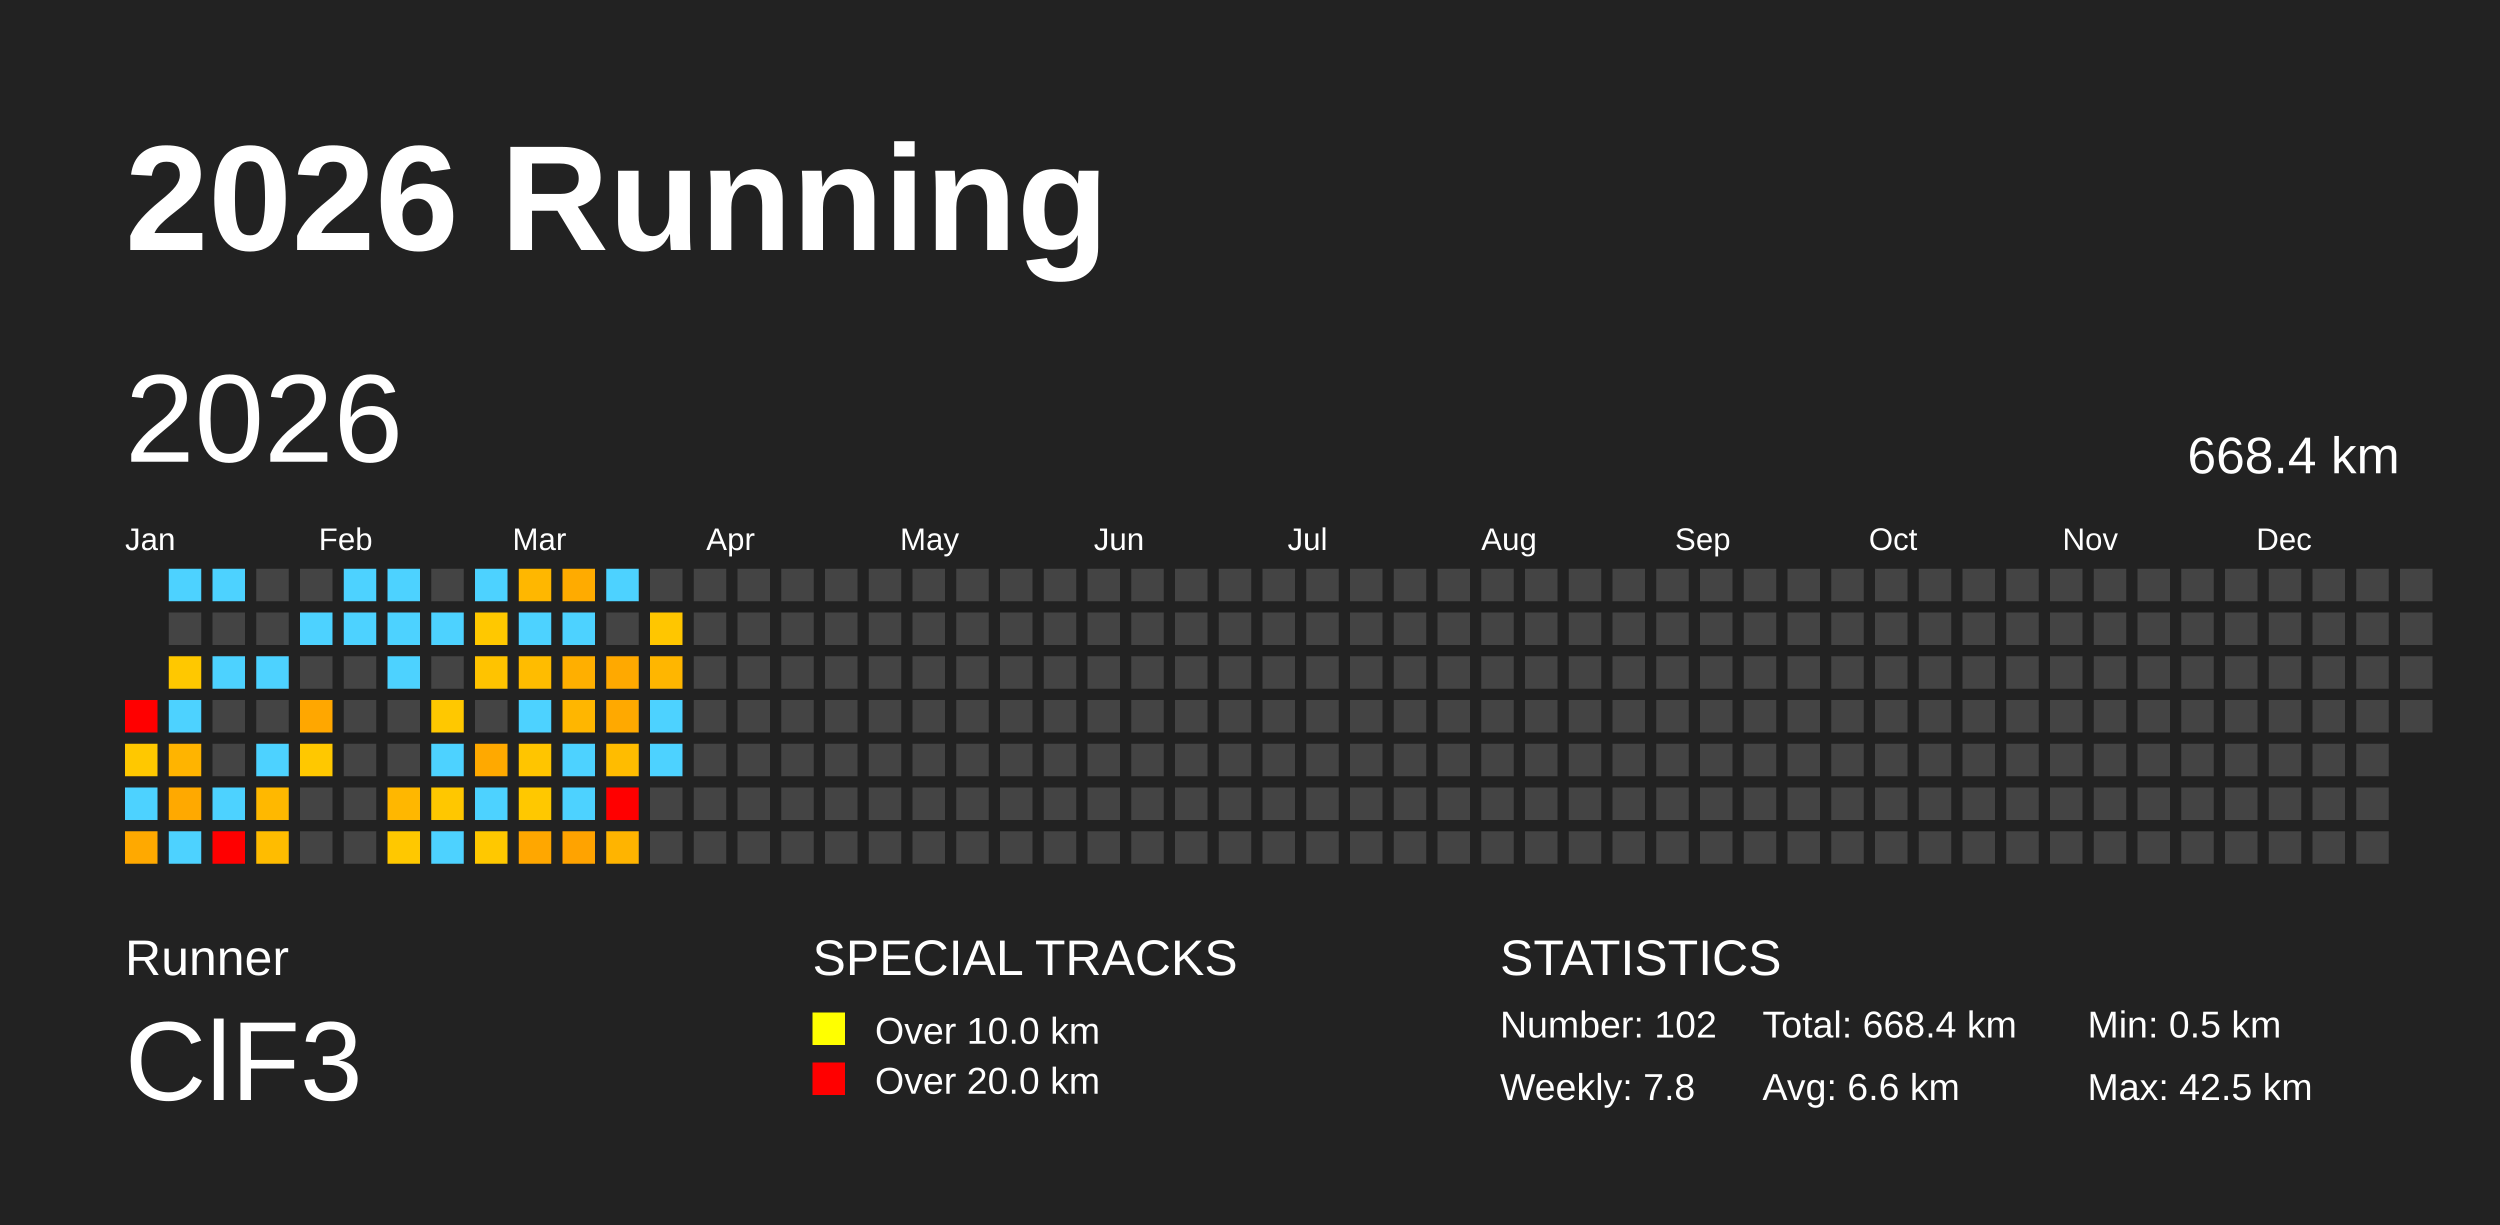
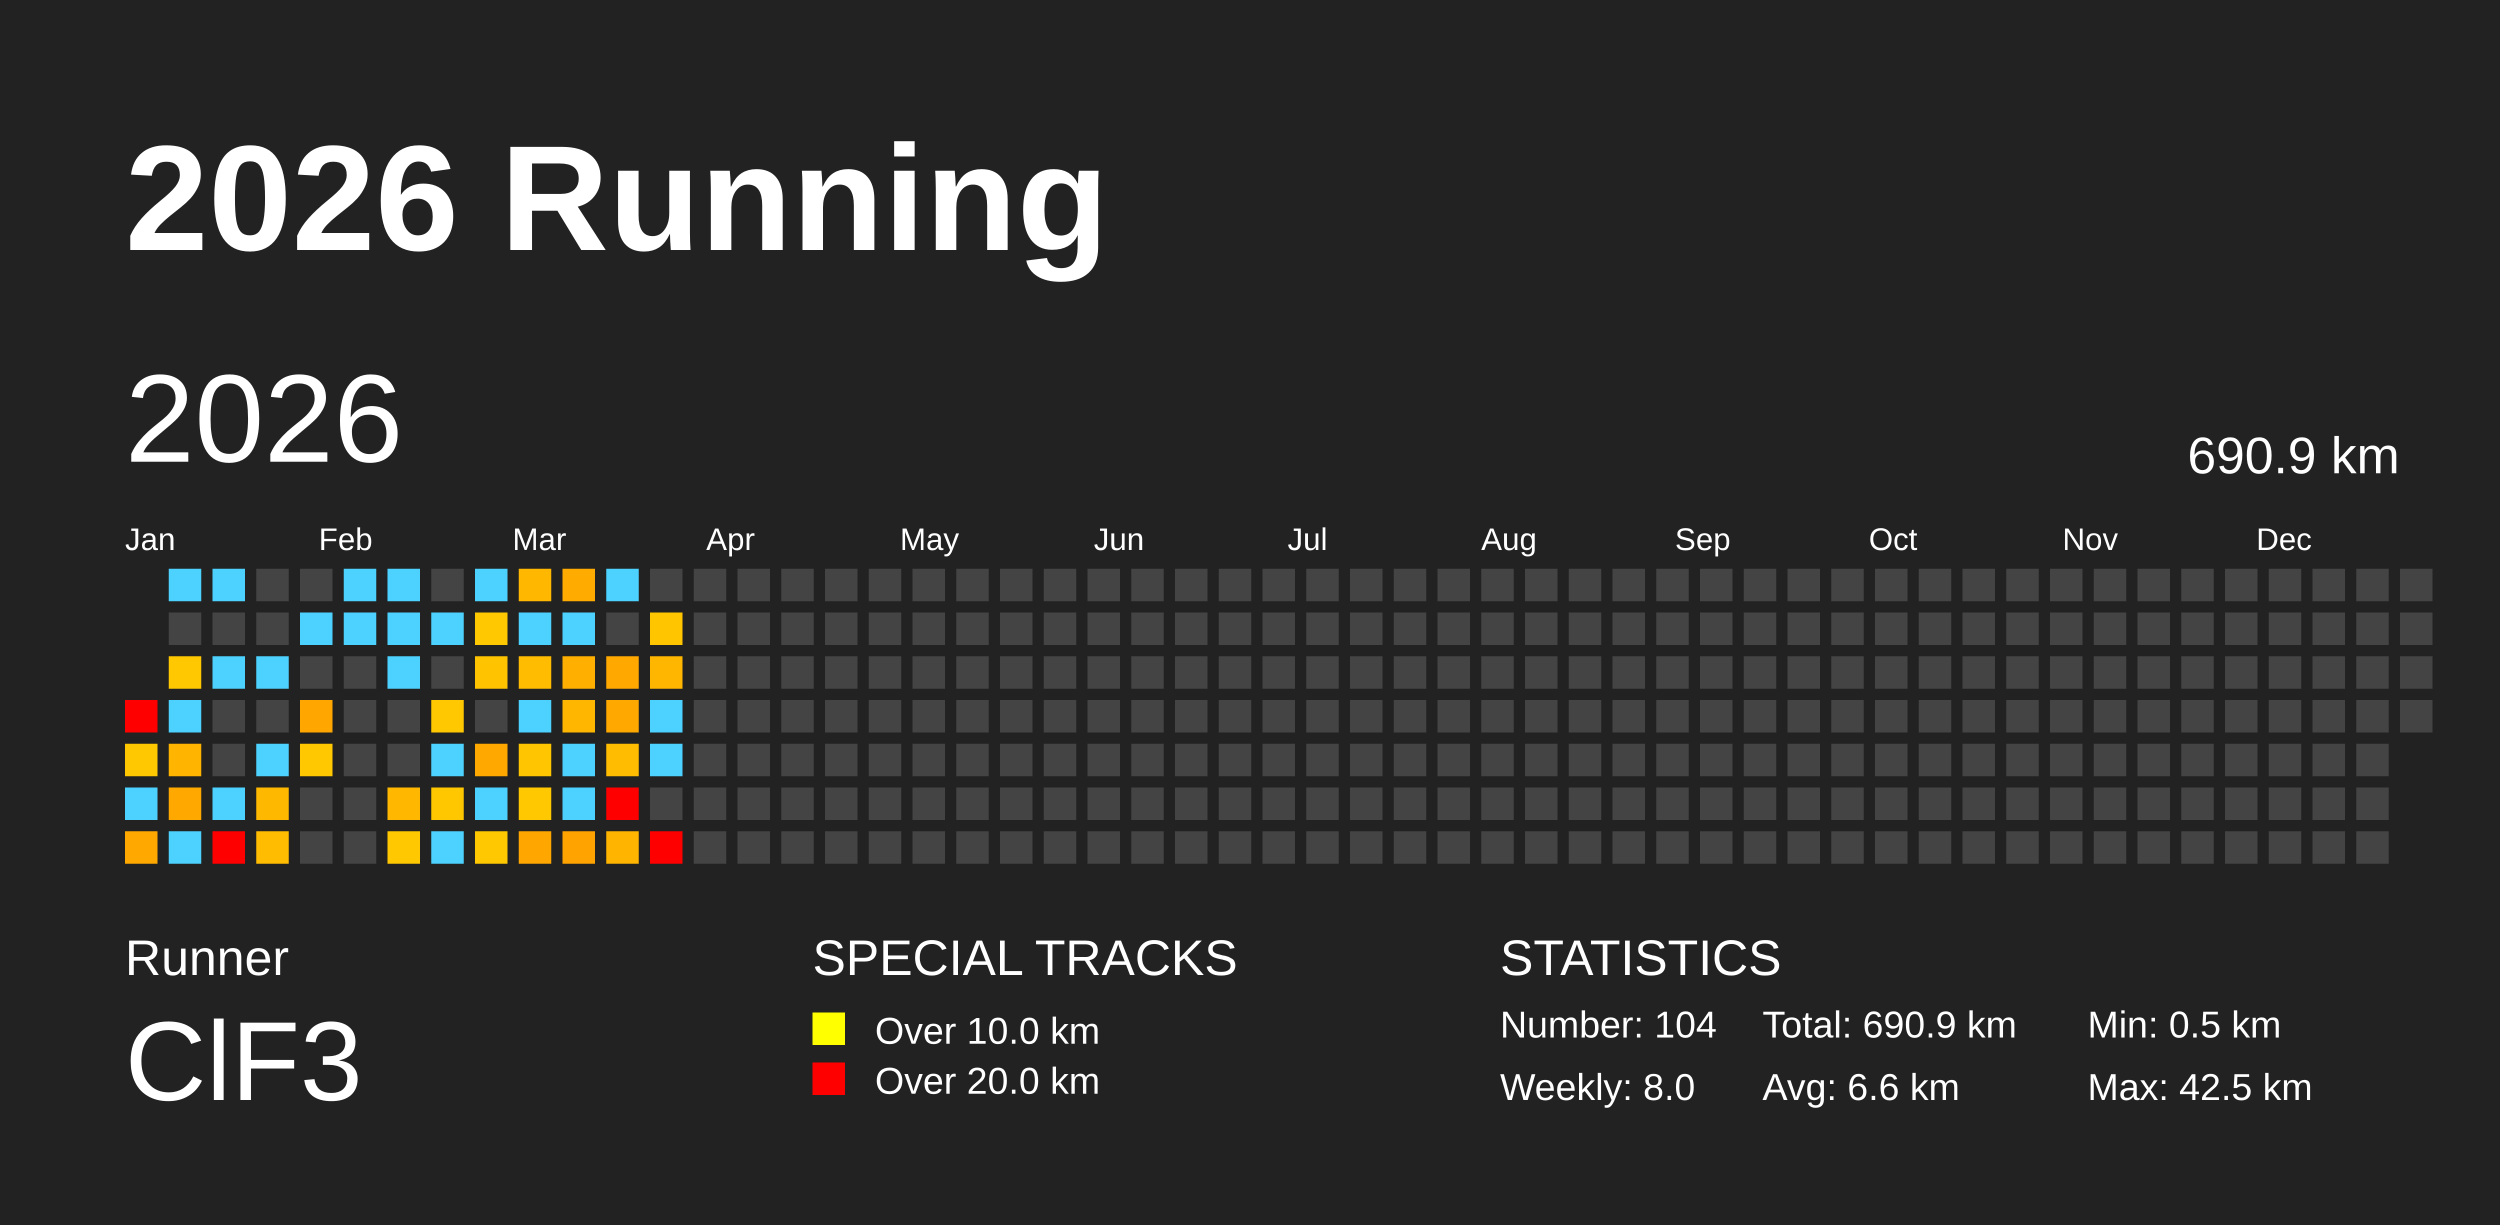
<svg xmlns="http://www.w3.org/2000/svg" baseProfile="full" height="98mm" version="1.1" viewBox="0,0,200,98" width="200mm">
  <defs />
  <rect fill="#222222" height="98" width="200" x="0" y="0" />
  <text fill="#FFFFFF" style="font-size:12px; font-family:Arial; font-weight:bold;" x="10" y="20">2026 Running</text>
  <text fill="#FFFFFF" style="font-size:4px; font-family:Arial" x="10" y="78">Runner</text>
  <text fill="#FFFFFF" style="font-size:9px; font-family:Arial" x="10" y="88">ClF3</text>
  <text fill="#FFFFFF" style="font-size:4px; font-family:Arial" x="65" y="78">SPECIAL TRACKS</text>
  <rect fill="yellow" height="2.6" width="2.6" x="65" y="81" />
  <text fill="#FFFFFF" style="font-size:3px; font-family:Arial" x="70" y="83.5">Over 10.0 km</text>
  <rect fill="red" height="2.6" width="2.6" x="65" y="85" />
  <text fill="#FFFFFF" style="font-size:3px; font-family:Arial" x="70" y="87.5">Over 20.0 km</text>
  <text fill="#FFFFFF" style="font-size:4px; font-family:Arial" x="120" y="78">STATISTICS</text>
-   <text fill="#FFFFFF" style="font-size:3px; font-family:Arial" x="120" y="83">Number: 102</text>
-   <text fill="#FFFFFF" style="font-size:3px; font-family:Arial" x="120" y="88">Weekly: 7.8</text>
-   <text fill="#FFFFFF" style="font-size:3px; font-family:Arial" x="141" y="83">Total: 668.4 km</text>
+   <text fill="#FFFFFF" style="font-size:3px; font-family:Arial" x="120" y="83">Number: 104</text>
+   <text fill="#FFFFFF" style="font-size:3px; font-family:Arial" x="120" y="88">Weekly: 8.0</text>
+   <text fill="#FFFFFF" style="font-size:3px; font-family:Arial" x="141" y="83">Total: 690.9 km</text>
  <text fill="#FFFFFF" style="font-size:3px; font-family:Arial" x="141" y="88">Avg: 6.6 km</text>
  <text fill="#FFFFFF" style="font-size:3px; font-family:Arial" x="167" y="83">Min: 0.5 km</text>
  <text fill="#FFFFFF" style="font-size:3px; font-family:Arial" x="167" y="88">Max: 42.5 km</text>
  <text dominant-baseline="hanging" fill="#FFFFFF" style="font-size:10.0px; font-family:Arial;" x="10" y="30">2026</text>
-   <text dominant-baseline="hanging" fill="#FFFFFF" style="font-size:4.125px; font-family:Arial;" x="175" y="35">668.4 km</text>
+   <text dominant-baseline="hanging" fill="#FFFFFF" style="font-size:4.125px; font-family:Arial;" x="175" y="35">690.9 km</text>
  <text fill="#FFFFFF" style="font-size:2.5px; font-family:Arial" x="10.0" y="44">Jan</text>
  <text fill="#FFFFFF" style="font-size:2.5px; font-family:Arial" x="25.5" y="44">Feb</text>
  <text fill="#FFFFFF" style="font-size:2.5px; font-family:Arial" x="41.0" y="44">Mar</text>
  <text fill="#FFFFFF" style="font-size:2.5px; font-family:Arial" x="56.5" y="44">Apr</text>
  <text fill="#FFFFFF" style="font-size:2.5px; font-family:Arial" x="72.0" y="44">May</text>
  <text fill="#FFFFFF" style="font-size:2.5px; font-family:Arial" x="87.5" y="44">Jun</text>
  <text fill="#FFFFFF" style="font-size:2.5px; font-family:Arial" x="103.0" y="44">Jul</text>
  <text fill="#FFFFFF" style="font-size:2.5px; font-family:Arial" x="118.5" y="44">Aug</text>
  <text fill="#FFFFFF" style="font-size:2.5px; font-family:Arial" x="134.0" y="44">Sep</text>
  <text fill="#FFFFFF" style="font-size:2.5px; font-family:Arial" x="149.5" y="44">Oct</text>
  <text fill="#FFFFFF" style="font-size:2.5px; font-family:Arial" x="165.0" y="44">Nov</text>
  <text fill="#FFFFFF" style="font-size:2.5px; font-family:Arial" x="180.5" y="44">Dec</text>
  <rect fill="red" height="2.6" width="2.6" x="10.0" y="56.0" />
  <rect fill="#ffc800" height="2.6" width="2.6" x="10.0" y="59.5" />
  <rect fill="#4dd2ff" height="2.6" width="2.6" x="10.0" y="63.0" />
  <rect fill="#ffa900" height="2.6" width="2.6" x="10.0" y="66.5" />
  <rect fill="#4dd2ff" height="2.6" width="2.6" x="13.5" y="45.5" />
  <rect fill="#444444" height="2.6" width="2.6" x="13.5" y="49.0" />
  <rect fill="#ffc800" height="2.6" width="2.6" x="13.5" y="52.5" />
  <rect fill="#4dd2ff" height="2.6" width="2.6" x="13.5" y="56.0" />
  <rect fill="#ffb400" height="2.6" width="2.6" x="13.5" y="59.5" />
  <rect fill="#ffa900" height="2.6" width="2.6" x="13.5" y="63.0" />
  <rect fill="#4dd2ff" height="2.6" width="2.6" x="13.5" y="66.5" />
  <rect fill="#4dd2ff" height="2.6" width="2.6" x="17.0" y="45.5" />
  <rect fill="#444444" height="2.6" width="2.6" x="17.0" y="49.0" />
  <rect fill="#4dd2ff" height="2.6" width="2.6" x="17.0" y="52.5" />
  <rect fill="#444444" height="2.6" width="2.6" x="17.0" y="56.0" />
  <rect fill="#444444" height="2.6" width="2.6" x="17.0" y="59.5" />
  <rect fill="#4dd2ff" height="2.6" width="2.6" x="17.0" y="63.0" />
  <rect fill="red" height="2.6" width="2.6" x="17.0" y="66.5" />
  <rect fill="#444444" height="2.6" width="2.6" x="20.5" y="45.5" />
  <rect fill="#444444" height="2.6" width="2.6" x="20.5" y="49.0" />
  <rect fill="#4dd2ff" height="2.6" width="2.6" x="20.5" y="52.5" />
  <rect fill="#444444" height="2.6" width="2.6" x="20.5" y="56.0" />
  <rect fill="#4dd2ff" height="2.6" width="2.6" x="20.5" y="59.5" />
  <rect fill="#ffb800" height="2.6" width="2.6" x="20.5" y="63.0" />
  <rect fill="#ffbc00" height="2.6" width="2.6" x="20.5" y="66.5" />
  <rect fill="#444444" height="2.6" width="2.6" x="24.0" y="45.5" />
  <rect fill="#4dd2ff" height="2.6" width="2.6" x="24.0" y="49.0" />
  <rect fill="#444444" height="2.6" width="2.6" x="24.0" y="52.5" />
  <rect fill="#ffa700" height="2.6" width="2.6" x="24.0" y="56.0" />
  <rect fill="#ffc800" height="2.6" width="2.6" x="24.0" y="59.5" />
  <rect fill="#444444" height="2.6" width="2.6" x="24.0" y="63.0" />
  <rect fill="#444444" height="2.6" width="2.6" x="24.0" y="66.5" />
  <rect fill="#4dd2ff" height="2.6" width="2.6" x="27.5" y="45.5" />
  <rect fill="#4dd2ff" height="2.6" width="2.6" x="27.5" y="49.0" />
  <rect fill="#444444" height="2.6" width="2.6" x="27.5" y="52.5" />
  <rect fill="#444444" height="2.6" width="2.6" x="27.5" y="56.0" />
  <rect fill="#444444" height="2.6" width="2.6" x="27.5" y="59.5" />
  <rect fill="#444444" height="2.6" width="2.6" x="27.5" y="63.0" />
  <rect fill="#444444" height="2.6" width="2.6" x="27.5" y="66.5" />
  <rect fill="#4dd2ff" height="2.6" width="2.6" x="31.0" y="45.5" />
  <rect fill="#4dd2ff" height="2.6" width="2.6" x="31.0" y="49.0" />
  <rect fill="#4dd2ff" height="2.6" width="2.6" x="31.0" y="52.5" />
  <rect fill="#444444" height="2.6" width="2.6" x="31.0" y="56.0" />
  <rect fill="#444444" height="2.6" width="2.6" x="31.0" y="59.5" />
  <rect fill="#ffb700" height="2.6" width="2.6" x="31.0" y="63.0" />
  <rect fill="#ffc800" height="2.6" width="2.6" x="31.0" y="66.5" />
  <rect fill="#444444" height="2.6" width="2.6" x="34.5" y="45.5" />
  <rect fill="#4dd2ff" height="2.6" width="2.6" x="34.5" y="49.0" />
  <rect fill="#444444" height="2.6" width="2.6" x="34.5" y="52.5" />
  <rect fill="#ffc800" height="2.6" width="2.6" x="34.5" y="56.0" />
  <rect fill="#4dd2ff" height="2.6" width="2.6" x="34.5" y="59.5" />
  <rect fill="#ffc700" height="2.6" width="2.6" x="34.5" y="63.0" />
  <rect fill="#4dd2ff" height="2.6" width="2.6" x="34.5" y="66.5" />
  <rect fill="#4dd2ff" height="2.6" width="2.6" x="38.0" y="45.5" />
  <rect fill="#ffc800" height="2.6" width="2.6" x="38.0" y="49.0" />
  <rect fill="#ffc300" height="2.6" width="2.6" x="38.0" y="52.5" />
  <rect fill="#444444" height="2.6" width="2.6" x="38.0" y="56.0" />
  <rect fill="#ffa900" height="2.6" width="2.6" x="38.0" y="59.5" />
  <rect fill="#4dd2ff" height="2.6" width="2.6" x="38.0" y="63.0" />
  <rect fill="#ffc800" height="2.6" width="2.6" x="38.0" y="66.5" />
  <rect fill="#ffb700" height="2.6" width="2.6" x="41.5" y="45.5" />
  <rect fill="#4dd2ff" height="2.6" width="2.6" x="41.5" y="49.0" />
  <rect fill="#ffbc00" height="2.6" width="2.6" x="41.5" y="52.5" />
  <rect fill="#4dd2ff" height="2.6" width="2.6" x="41.5" y="56.0" />
  <rect fill="#ffc500" height="2.6" width="2.6" x="41.5" y="59.5" />
  <rect fill="#ffc800" height="2.6" width="2.6" x="41.5" y="63.0" />
  <rect fill="#ffa700" height="2.6" width="2.6" x="41.5" y="66.5" />
  <rect fill="#ffab00" height="2.6" width="2.6" x="45.0" y="45.5" />
  <rect fill="#4dd2ff" height="2.6" width="2.6" x="45.0" y="49.0" />
  <rect fill="#ffaf00" height="2.6" width="2.6" x="45.0" y="52.5" />
  <rect fill="#ffb600" height="2.6" width="2.6" x="45.0" y="56.0" />
  <rect fill="#4dd2ff" height="2.6" width="2.6" x="45.0" y="59.5" />
  <rect fill="#4dd2ff" height="2.6" width="2.6" x="45.0" y="63.0" />
  <rect fill="#ffa300" height="2.6" width="2.6" x="45.0" y="66.5" />
  <rect fill="#4dd2ff" height="2.6" width="2.6" x="48.5" y="45.5" />
  <rect fill="#444444" height="2.6" width="2.6" x="48.5" y="49.0" />
  <rect fill="#ffa900" height="2.6" width="2.6" x="48.5" y="52.5" />
  <rect fill="#ffa900" height="2.6" width="2.6" x="48.5" y="56.0" />
  <rect fill="#ffbc00" height="2.6" width="2.6" x="48.5" y="59.5" />
  <rect fill="red" height="2.6" width="2.6" x="48.5" y="63.0" />
  <rect fill="#ffb400" height="2.6" width="2.6" x="48.5" y="66.5" />
  <rect fill="#444444" height="2.6" width="2.6" x="52.0" y="45.5" />
  <rect fill="#ffc600" height="2.6" width="2.6" x="52.0" y="49.0" />
  <rect fill="#ffb600" height="2.6" width="2.6" x="52.0" y="52.5" />
  <rect fill="#4dd2ff" height="2.6" width="2.6" x="52.0" y="56.0" />
  <rect fill="#4dd2ff" height="2.6" width="2.6" x="52.0" y="59.5" />
  <rect fill="#444444" height="2.6" width="2.6" x="52.0" y="63.0" />
-   <rect fill="#444444" height="2.6" width="2.6" x="52.0" y="66.5" />
+   <rect fill="red" height="2.6" width="2.6" x="52.0" y="66.5" />
  <rect fill="#444444" height="2.6" width="2.6" x="55.5" y="45.5" />
  <rect fill="#444444" height="2.6" width="2.6" x="55.5" y="49.0" />
  <rect fill="#444444" height="2.6" width="2.6" x="55.5" y="52.5" />
  <rect fill="#444444" height="2.6" width="2.6" x="55.5" y="56.0" />
  <rect fill="#444444" height="2.6" width="2.6" x="55.5" y="59.5" />
  <rect fill="#444444" height="2.6" width="2.6" x="55.5" y="63.0" />
  <rect fill="#444444" height="2.6" width="2.6" x="55.5" y="66.5" />
  <rect fill="#444444" height="2.6" width="2.6" x="59.0" y="45.5" />
  <rect fill="#444444" height="2.6" width="2.6" x="59.0" y="49.0" />
  <rect fill="#444444" height="2.6" width="2.6" x="59.0" y="52.5" />
  <rect fill="#444444" height="2.6" width="2.6" x="59.0" y="56.0" />
  <rect fill="#444444" height="2.6" width="2.6" x="59.0" y="59.5" />
  <rect fill="#444444" height="2.6" width="2.6" x="59.0" y="63.0" />
  <rect fill="#444444" height="2.6" width="2.6" x="59.0" y="66.5" />
  <rect fill="#444444" height="2.6" width="2.6" x="62.5" y="45.5" />
  <rect fill="#444444" height="2.6" width="2.6" x="62.5" y="49.0" />
  <rect fill="#444444" height="2.6" width="2.6" x="62.5" y="52.5" />
  <rect fill="#444444" height="2.6" width="2.6" x="62.5" y="56.0" />
  <rect fill="#444444" height="2.6" width="2.6" x="62.5" y="59.5" />
  <rect fill="#444444" height="2.6" width="2.6" x="62.5" y="63.0" />
  <rect fill="#444444" height="2.6" width="2.6" x="62.5" y="66.5" />
  <rect fill="#444444" height="2.6" width="2.6" x="66.0" y="45.5" />
  <rect fill="#444444" height="2.6" width="2.6" x="66.0" y="49.0" />
  <rect fill="#444444" height="2.6" width="2.6" x="66.0" y="52.5" />
  <rect fill="#444444" height="2.6" width="2.6" x="66.0" y="56.0" />
  <rect fill="#444444" height="2.6" width="2.6" x="66.0" y="59.5" />
  <rect fill="#444444" height="2.6" width="2.6" x="66.0" y="63.0" />
  <rect fill="#444444" height="2.6" width="2.6" x="66.0" y="66.5" />
  <rect fill="#444444" height="2.6" width="2.6" x="69.5" y="45.5" />
  <rect fill="#444444" height="2.6" width="2.6" x="69.5" y="49.0" />
  <rect fill="#444444" height="2.6" width="2.6" x="69.5" y="52.5" />
  <rect fill="#444444" height="2.6" width="2.6" x="69.5" y="56.0" />
  <rect fill="#444444" height="2.6" width="2.6" x="69.5" y="59.5" />
  <rect fill="#444444" height="2.6" width="2.6" x="69.5" y="63.0" />
  <rect fill="#444444" height="2.6" width="2.6" x="69.5" y="66.5" />
  <rect fill="#444444" height="2.6" width="2.6" x="73.0" y="45.5" />
  <rect fill="#444444" height="2.6" width="2.6" x="73.0" y="49.0" />
  <rect fill="#444444" height="2.6" width="2.6" x="73.0" y="52.5" />
  <rect fill="#444444" height="2.6" width="2.6" x="73.0" y="56.0" />
  <rect fill="#444444" height="2.6" width="2.6" x="73.0" y="59.5" />
  <rect fill="#444444" height="2.6" width="2.6" x="73.0" y="63.0" />
  <rect fill="#444444" height="2.6" width="2.6" x="73.0" y="66.5" />
  <rect fill="#444444" height="2.6" width="2.6" x="76.5" y="45.5" />
  <rect fill="#444444" height="2.6" width="2.6" x="76.5" y="49.0" />
  <rect fill="#444444" height="2.6" width="2.6" x="76.5" y="52.5" />
  <rect fill="#444444" height="2.6" width="2.6" x="76.5" y="56.0" />
  <rect fill="#444444" height="2.6" width="2.6" x="76.5" y="59.5" />
  <rect fill="#444444" height="2.6" width="2.6" x="76.5" y="63.0" />
  <rect fill="#444444" height="2.6" width="2.6" x="76.5" y="66.5" />
  <rect fill="#444444" height="2.6" width="2.6" x="80.0" y="45.5" />
  <rect fill="#444444" height="2.6" width="2.6" x="80.0" y="49.0" />
  <rect fill="#444444" height="2.6" width="2.6" x="80.0" y="52.5" />
  <rect fill="#444444" height="2.6" width="2.6" x="80.0" y="56.0" />
  <rect fill="#444444" height="2.6" width="2.6" x="80.0" y="59.5" />
  <rect fill="#444444" height="2.6" width="2.6" x="80.0" y="63.0" />
  <rect fill="#444444" height="2.6" width="2.6" x="80.0" y="66.5" />
  <rect fill="#444444" height="2.6" width="2.6" x="83.5" y="45.5" />
  <rect fill="#444444" height="2.6" width="2.6" x="83.5" y="49.0" />
  <rect fill="#444444" height="2.6" width="2.6" x="83.5" y="52.5" />
  <rect fill="#444444" height="2.6" width="2.6" x="83.5" y="56.0" />
  <rect fill="#444444" height="2.6" width="2.6" x="83.5" y="59.5" />
  <rect fill="#444444" height="2.6" width="2.6" x="83.5" y="63.0" />
  <rect fill="#444444" height="2.6" width="2.6" x="83.5" y="66.5" />
  <rect fill="#444444" height="2.6" width="2.6" x="87.0" y="45.5" />
  <rect fill="#444444" height="2.6" width="2.6" x="87.0" y="49.0" />
  <rect fill="#444444" height="2.6" width="2.6" x="87.0" y="52.5" />
  <rect fill="#444444" height="2.6" width="2.6" x="87.0" y="56.0" />
  <rect fill="#444444" height="2.6" width="2.6" x="87.0" y="59.5" />
  <rect fill="#444444" height="2.6" width="2.6" x="87.0" y="63.0" />
  <rect fill="#444444" height="2.6" width="2.6" x="87.0" y="66.5" />
  <rect fill="#444444" height="2.6" width="2.6" x="90.5" y="45.5" />
  <rect fill="#444444" height="2.6" width="2.6" x="90.5" y="49.0" />
  <rect fill="#444444" height="2.6" width="2.6" x="90.5" y="52.5" />
  <rect fill="#444444" height="2.6" width="2.6" x="90.5" y="56.0" />
  <rect fill="#444444" height="2.6" width="2.6" x="90.5" y="59.5" />
  <rect fill="#444444" height="2.6" width="2.6" x="90.5" y="63.0" />
  <rect fill="#444444" height="2.6" width="2.6" x="90.5" y="66.5" />
  <rect fill="#444444" height="2.6" width="2.6" x="94.0" y="45.5" />
  <rect fill="#444444" height="2.6" width="2.6" x="94.0" y="49.0" />
  <rect fill="#444444" height="2.6" width="2.6" x="94.0" y="52.5" />
  <rect fill="#444444" height="2.6" width="2.6" x="94.0" y="56.0" />
  <rect fill="#444444" height="2.6" width="2.6" x="94.0" y="59.5" />
  <rect fill="#444444" height="2.6" width="2.6" x="94.0" y="63.0" />
  <rect fill="#444444" height="2.6" width="2.6" x="94.0" y="66.5" />
  <rect fill="#444444" height="2.6" width="2.6" x="97.5" y="45.5" />
  <rect fill="#444444" height="2.6" width="2.6" x="97.5" y="49.0" />
  <rect fill="#444444" height="2.6" width="2.6" x="97.5" y="52.5" />
  <rect fill="#444444" height="2.6" width="2.6" x="97.5" y="56.0" />
  <rect fill="#444444" height="2.6" width="2.6" x="97.5" y="59.5" />
  <rect fill="#444444" height="2.6" width="2.6" x="97.5" y="63.0" />
  <rect fill="#444444" height="2.6" width="2.6" x="97.5" y="66.5" />
  <rect fill="#444444" height="2.6" width="2.6" x="101.0" y="45.5" />
  <rect fill="#444444" height="2.6" width="2.6" x="101.0" y="49.0" />
  <rect fill="#444444" height="2.6" width="2.6" x="101.0" y="52.5" />
  <rect fill="#444444" height="2.6" width="2.6" x="101.0" y="56.0" />
  <rect fill="#444444" height="2.6" width="2.6" x="101.0" y="59.5" />
  <rect fill="#444444" height="2.6" width="2.6" x="101.0" y="63.0" />
  <rect fill="#444444" height="2.6" width="2.6" x="101.0" y="66.5" />
  <rect fill="#444444" height="2.6" width="2.6" x="104.5" y="45.5" />
  <rect fill="#444444" height="2.6" width="2.6" x="104.5" y="49.0" />
  <rect fill="#444444" height="2.6" width="2.6" x="104.5" y="52.5" />
  <rect fill="#444444" height="2.6" width="2.6" x="104.5" y="56.0" />
  <rect fill="#444444" height="2.6" width="2.6" x="104.5" y="59.5" />
  <rect fill="#444444" height="2.6" width="2.6" x="104.5" y="63.0" />
  <rect fill="#444444" height="2.6" width="2.6" x="104.5" y="66.5" />
  <rect fill="#444444" height="2.6" width="2.6" x="108.0" y="45.5" />
  <rect fill="#444444" height="2.6" width="2.6" x="108.0" y="49.0" />
  <rect fill="#444444" height="2.6" width="2.6" x="108.0" y="52.5" />
  <rect fill="#444444" height="2.6" width="2.6" x="108.0" y="56.0" />
  <rect fill="#444444" height="2.6" width="2.6" x="108.0" y="59.5" />
  <rect fill="#444444" height="2.6" width="2.6" x="108.0" y="63.0" />
  <rect fill="#444444" height="2.6" width="2.6" x="108.0" y="66.5" />
  <rect fill="#444444" height="2.6" width="2.6" x="111.5" y="45.5" />
  <rect fill="#444444" height="2.6" width="2.6" x="111.5" y="49.0" />
  <rect fill="#444444" height="2.6" width="2.6" x="111.5" y="52.5" />
  <rect fill="#444444" height="2.6" width="2.6" x="111.5" y="56.0" />
  <rect fill="#444444" height="2.6" width="2.6" x="111.5" y="59.5" />
  <rect fill="#444444" height="2.6" width="2.6" x="111.5" y="63.0" />
  <rect fill="#444444" height="2.6" width="2.6" x="111.5" y="66.5" />
  <rect fill="#444444" height="2.6" width="2.6" x="115.0" y="45.5" />
  <rect fill="#444444" height="2.6" width="2.6" x="115.0" y="49.0" />
  <rect fill="#444444" height="2.6" width="2.6" x="115.0" y="52.5" />
  <rect fill="#444444" height="2.6" width="2.6" x="115.0" y="56.0" />
  <rect fill="#444444" height="2.6" width="2.6" x="115.0" y="59.5" />
  <rect fill="#444444" height="2.6" width="2.6" x="115.0" y="63.0" />
  <rect fill="#444444" height="2.6" width="2.6" x="115.0" y="66.5" />
  <rect fill="#444444" height="2.6" width="2.6" x="118.5" y="45.5" />
  <rect fill="#444444" height="2.6" width="2.6" x="118.5" y="49.0" />
  <rect fill="#444444" height="2.6" width="2.6" x="118.5" y="52.5" />
  <rect fill="#444444" height="2.6" width="2.6" x="118.5" y="56.0" />
  <rect fill="#444444" height="2.6" width="2.6" x="118.5" y="59.5" />
  <rect fill="#444444" height="2.6" width="2.6" x="118.5" y="63.0" />
  <rect fill="#444444" height="2.6" width="2.6" x="118.5" y="66.5" />
  <rect fill="#444444" height="2.6" width="2.6" x="122.0" y="45.5" />
  <rect fill="#444444" height="2.6" width="2.6" x="122.0" y="49.0" />
  <rect fill="#444444" height="2.6" width="2.6" x="122.0" y="52.5" />
  <rect fill="#444444" height="2.6" width="2.6" x="122.0" y="56.0" />
  <rect fill="#444444" height="2.6" width="2.6" x="122.0" y="59.5" />
  <rect fill="#444444" height="2.6" width="2.6" x="122.0" y="63.0" />
  <rect fill="#444444" height="2.6" width="2.6" x="122.0" y="66.5" />
  <rect fill="#444444" height="2.6" width="2.6" x="125.5" y="45.5" />
  <rect fill="#444444" height="2.6" width="2.6" x="125.5" y="49.0" />
  <rect fill="#444444" height="2.6" width="2.6" x="125.5" y="52.5" />
  <rect fill="#444444" height="2.6" width="2.6" x="125.5" y="56.0" />
  <rect fill="#444444" height="2.6" width="2.6" x="125.5" y="59.5" />
  <rect fill="#444444" height="2.6" width="2.6" x="125.5" y="63.0" />
  <rect fill="#444444" height="2.6" width="2.6" x="125.5" y="66.5" />
  <rect fill="#444444" height="2.6" width="2.6" x="129.0" y="45.5" />
  <rect fill="#444444" height="2.6" width="2.6" x="129.0" y="49.0" />
  <rect fill="#444444" height="2.6" width="2.6" x="129.0" y="52.5" />
  <rect fill="#444444" height="2.6" width="2.6" x="129.0" y="56.0" />
  <rect fill="#444444" height="2.6" width="2.6" x="129.0" y="59.5" />
  <rect fill="#444444" height="2.6" width="2.6" x="129.0" y="63.0" />
  <rect fill="#444444" height="2.6" width="2.6" x="129.0" y="66.5" />
  <rect fill="#444444" height="2.6" width="2.6" x="132.5" y="45.5" />
  <rect fill="#444444" height="2.6" width="2.6" x="132.5" y="49.0" />
  <rect fill="#444444" height="2.6" width="2.6" x="132.5" y="52.5" />
  <rect fill="#444444" height="2.6" width="2.6" x="132.5" y="56.0" />
  <rect fill="#444444" height="2.6" width="2.6" x="132.5" y="59.5" />
  <rect fill="#444444" height="2.6" width="2.6" x="132.5" y="63.0" />
  <rect fill="#444444" height="2.6" width="2.6" x="132.5" y="66.5" />
  <rect fill="#444444" height="2.6" width="2.6" x="136.0" y="45.5" />
  <rect fill="#444444" height="2.6" width="2.6" x="136.0" y="49.0" />
  <rect fill="#444444" height="2.6" width="2.6" x="136.0" y="52.5" />
  <rect fill="#444444" height="2.6" width="2.6" x="136.0" y="56.0" />
  <rect fill="#444444" height="2.6" width="2.6" x="136.0" y="59.5" />
  <rect fill="#444444" height="2.6" width="2.6" x="136.0" y="63.0" />
  <rect fill="#444444" height="2.6" width="2.6" x="136.0" y="66.5" />
  <rect fill="#444444" height="2.6" width="2.6" x="139.5" y="45.5" />
  <rect fill="#444444" height="2.6" width="2.6" x="139.5" y="49.0" />
  <rect fill="#444444" height="2.6" width="2.6" x="139.5" y="52.5" />
  <rect fill="#444444" height="2.6" width="2.6" x="139.5" y="56.0" />
  <rect fill="#444444" height="2.6" width="2.6" x="139.5" y="59.5" />
  <rect fill="#444444" height="2.6" width="2.6" x="139.5" y="63.0" />
  <rect fill="#444444" height="2.6" width="2.6" x="139.5" y="66.5" />
  <rect fill="#444444" height="2.6" width="2.6" x="143.0" y="45.5" />
  <rect fill="#444444" height="2.6" width="2.6" x="143.0" y="49.0" />
  <rect fill="#444444" height="2.6" width="2.6" x="143.0" y="52.5" />
  <rect fill="#444444" height="2.6" width="2.6" x="143.0" y="56.0" />
  <rect fill="#444444" height="2.6" width="2.6" x="143.0" y="59.5" />
  <rect fill="#444444" height="2.6" width="2.6" x="143.0" y="63.0" />
  <rect fill="#444444" height="2.6" width="2.6" x="143.0" y="66.5" />
  <rect fill="#444444" height="2.6" width="2.6" x="146.5" y="45.5" />
  <rect fill="#444444" height="2.6" width="2.6" x="146.5" y="49.0" />
  <rect fill="#444444" height="2.6" width="2.6" x="146.5" y="52.5" />
  <rect fill="#444444" height="2.6" width="2.6" x="146.5" y="56.0" />
  <rect fill="#444444" height="2.6" width="2.6" x="146.5" y="59.5" />
  <rect fill="#444444" height="2.6" width="2.6" x="146.5" y="63.0" />
  <rect fill="#444444" height="2.6" width="2.6" x="146.5" y="66.5" />
  <rect fill="#444444" height="2.6" width="2.6" x="150.0" y="45.5" />
  <rect fill="#444444" height="2.6" width="2.6" x="150.0" y="49.0" />
  <rect fill="#444444" height="2.6" width="2.6" x="150.0" y="52.5" />
  <rect fill="#444444" height="2.6" width="2.6" x="150.0" y="56.0" />
  <rect fill="#444444" height="2.6" width="2.6" x="150.0" y="59.5" />
  <rect fill="#444444" height="2.6" width="2.6" x="150.0" y="63.0" />
  <rect fill="#444444" height="2.6" width="2.6" x="150.0" y="66.5" />
  <rect fill="#444444" height="2.6" width="2.6" x="153.5" y="45.5" />
  <rect fill="#444444" height="2.6" width="2.6" x="153.5" y="49.0" />
  <rect fill="#444444" height="2.6" width="2.6" x="153.5" y="52.5" />
  <rect fill="#444444" height="2.6" width="2.6" x="153.5" y="56.0" />
  <rect fill="#444444" height="2.6" width="2.6" x="153.5" y="59.5" />
  <rect fill="#444444" height="2.6" width="2.6" x="153.5" y="63.0" />
  <rect fill="#444444" height="2.6" width="2.6" x="153.5" y="66.5" />
  <rect fill="#444444" height="2.6" width="2.6" x="157.0" y="45.5" />
  <rect fill="#444444" height="2.6" width="2.6" x="157.0" y="49.0" />
  <rect fill="#444444" height="2.6" width="2.6" x="157.0" y="52.5" />
  <rect fill="#444444" height="2.6" width="2.6" x="157.0" y="56.0" />
  <rect fill="#444444" height="2.6" width="2.6" x="157.0" y="59.5" />
  <rect fill="#444444" height="2.6" width="2.6" x="157.0" y="63.0" />
  <rect fill="#444444" height="2.6" width="2.6" x="157.0" y="66.5" />
  <rect fill="#444444" height="2.6" width="2.6" x="160.5" y="45.5" />
  <rect fill="#444444" height="2.6" width="2.6" x="160.5" y="49.0" />
  <rect fill="#444444" height="2.6" width="2.6" x="160.5" y="52.5" />
  <rect fill="#444444" height="2.6" width="2.6" x="160.5" y="56.0" />
  <rect fill="#444444" height="2.6" width="2.6" x="160.5" y="59.5" />
  <rect fill="#444444" height="2.6" width="2.6" x="160.5" y="63.0" />
  <rect fill="#444444" height="2.6" width="2.6" x="160.5" y="66.5" />
  <rect fill="#444444" height="2.6" width="2.6" x="164.0" y="45.5" />
  <rect fill="#444444" height="2.6" width="2.6" x="164.0" y="49.0" />
  <rect fill="#444444" height="2.6" width="2.6" x="164.0" y="52.5" />
  <rect fill="#444444" height="2.6" width="2.6" x="164.0" y="56.0" />
  <rect fill="#444444" height="2.6" width="2.6" x="164.0" y="59.5" />
  <rect fill="#444444" height="2.6" width="2.6" x="164.0" y="63.0" />
  <rect fill="#444444" height="2.6" width="2.6" x="164.0" y="66.5" />
  <rect fill="#444444" height="2.6" width="2.6" x="167.5" y="45.5" />
  <rect fill="#444444" height="2.6" width="2.6" x="167.5" y="49.0" />
  <rect fill="#444444" height="2.6" width="2.6" x="167.5" y="52.5" />
  <rect fill="#444444" height="2.6" width="2.6" x="167.5" y="56.0" />
  <rect fill="#444444" height="2.6" width="2.6" x="167.5" y="59.5" />
  <rect fill="#444444" height="2.6" width="2.6" x="167.5" y="63.0" />
  <rect fill="#444444" height="2.6" width="2.6" x="167.5" y="66.5" />
  <rect fill="#444444" height="2.6" width="2.6" x="171.0" y="45.5" />
  <rect fill="#444444" height="2.6" width="2.6" x="171.0" y="49.0" />
  <rect fill="#444444" height="2.6" width="2.6" x="171.0" y="52.5" />
  <rect fill="#444444" height="2.6" width="2.6" x="171.0" y="56.0" />
  <rect fill="#444444" height="2.6" width="2.6" x="171.0" y="59.5" />
  <rect fill="#444444" height="2.6" width="2.6" x="171.0" y="63.0" />
  <rect fill="#444444" height="2.6" width="2.6" x="171.0" y="66.5" />
  <rect fill="#444444" height="2.6" width="2.6" x="174.5" y="45.5" />
  <rect fill="#444444" height="2.6" width="2.6" x="174.5" y="49.0" />
  <rect fill="#444444" height="2.6" width="2.6" x="174.5" y="52.5" />
  <rect fill="#444444" height="2.6" width="2.6" x="174.5" y="56.0" />
  <rect fill="#444444" height="2.6" width="2.6" x="174.5" y="59.5" />
  <rect fill="#444444" height="2.6" width="2.6" x="174.5" y="63.0" />
  <rect fill="#444444" height="2.6" width="2.6" x="174.5" y="66.5" />
  <rect fill="#444444" height="2.6" width="2.6" x="178.0" y="45.5" />
  <rect fill="#444444" height="2.6" width="2.6" x="178.0" y="49.0" />
  <rect fill="#444444" height="2.6" width="2.6" x="178.0" y="52.5" />
  <rect fill="#444444" height="2.6" width="2.6" x="178.0" y="56.0" />
  <rect fill="#444444" height="2.6" width="2.6" x="178.0" y="59.5" />
  <rect fill="#444444" height="2.6" width="2.6" x="178.0" y="63.0" />
  <rect fill="#444444" height="2.6" width="2.6" x="178.0" y="66.5" />
  <rect fill="#444444" height="2.6" width="2.6" x="181.5" y="45.5" />
  <rect fill="#444444" height="2.6" width="2.6" x="181.5" y="49.0" />
  <rect fill="#444444" height="2.6" width="2.6" x="181.5" y="52.5" />
  <rect fill="#444444" height="2.6" width="2.6" x="181.5" y="56.0" />
  <rect fill="#444444" height="2.6" width="2.6" x="181.5" y="59.5" />
  <rect fill="#444444" height="2.6" width="2.6" x="181.5" y="63.0" />
  <rect fill="#444444" height="2.6" width="2.6" x="181.5" y="66.5" />
  <rect fill="#444444" height="2.6" width="2.6" x="185.0" y="45.5" />
  <rect fill="#444444" height="2.6" width="2.6" x="185.0" y="49.0" />
  <rect fill="#444444" height="2.6" width="2.6" x="185.0" y="52.5" />
  <rect fill="#444444" height="2.6" width="2.6" x="185.0" y="56.0" />
  <rect fill="#444444" height="2.6" width="2.6" x="185.0" y="59.5" />
  <rect fill="#444444" height="2.6" width="2.6" x="185.0" y="63.0" />
  <rect fill="#444444" height="2.6" width="2.6" x="185.0" y="66.5" />
  <rect fill="#444444" height="2.6" width="2.6" x="188.5" y="45.5" />
  <rect fill="#444444" height="2.6" width="2.6" x="188.5" y="49.0" />
  <rect fill="#444444" height="2.6" width="2.6" x="188.5" y="52.5" />
  <rect fill="#444444" height="2.6" width="2.6" x="188.5" y="56.0" />
  <rect fill="#444444" height="2.6" width="2.6" x="188.5" y="59.5" />
  <rect fill="#444444" height="2.6" width="2.6" x="188.5" y="63.0" />
  <rect fill="#444444" height="2.6" width="2.6" x="188.5" y="66.5" />
  <rect fill="#444444" height="2.6" width="2.6" x="192.0" y="45.5" />
  <rect fill="#444444" height="2.6" width="2.6" x="192.0" y="49.0" />
  <rect fill="#444444" height="2.6" width="2.6" x="192.0" y="52.5" />
  <rect fill="#444444" height="2.6" width="2.6" x="192.0" y="56.0" />
</svg>
